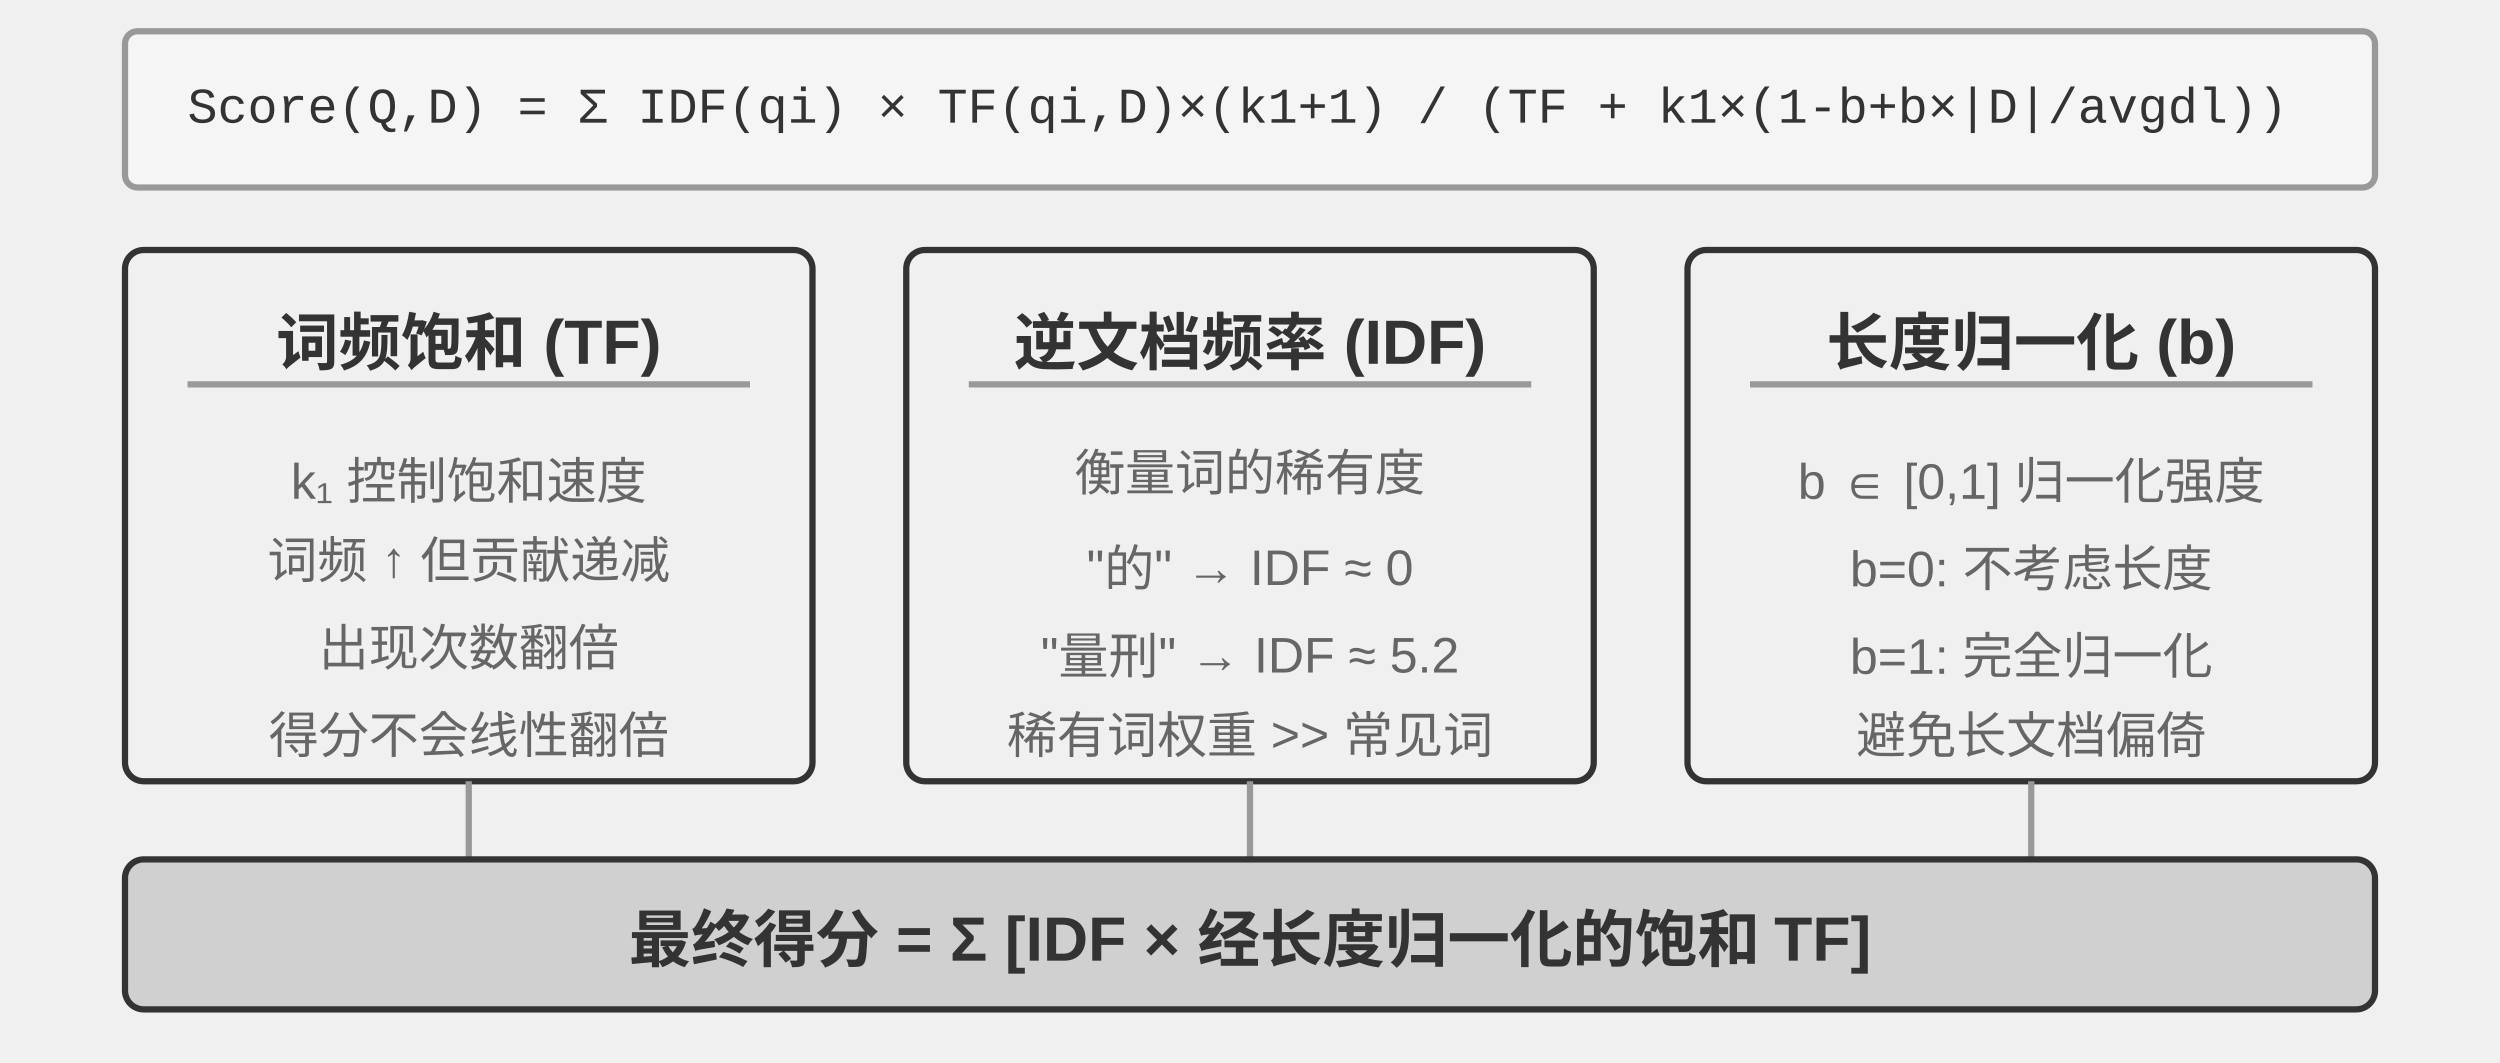
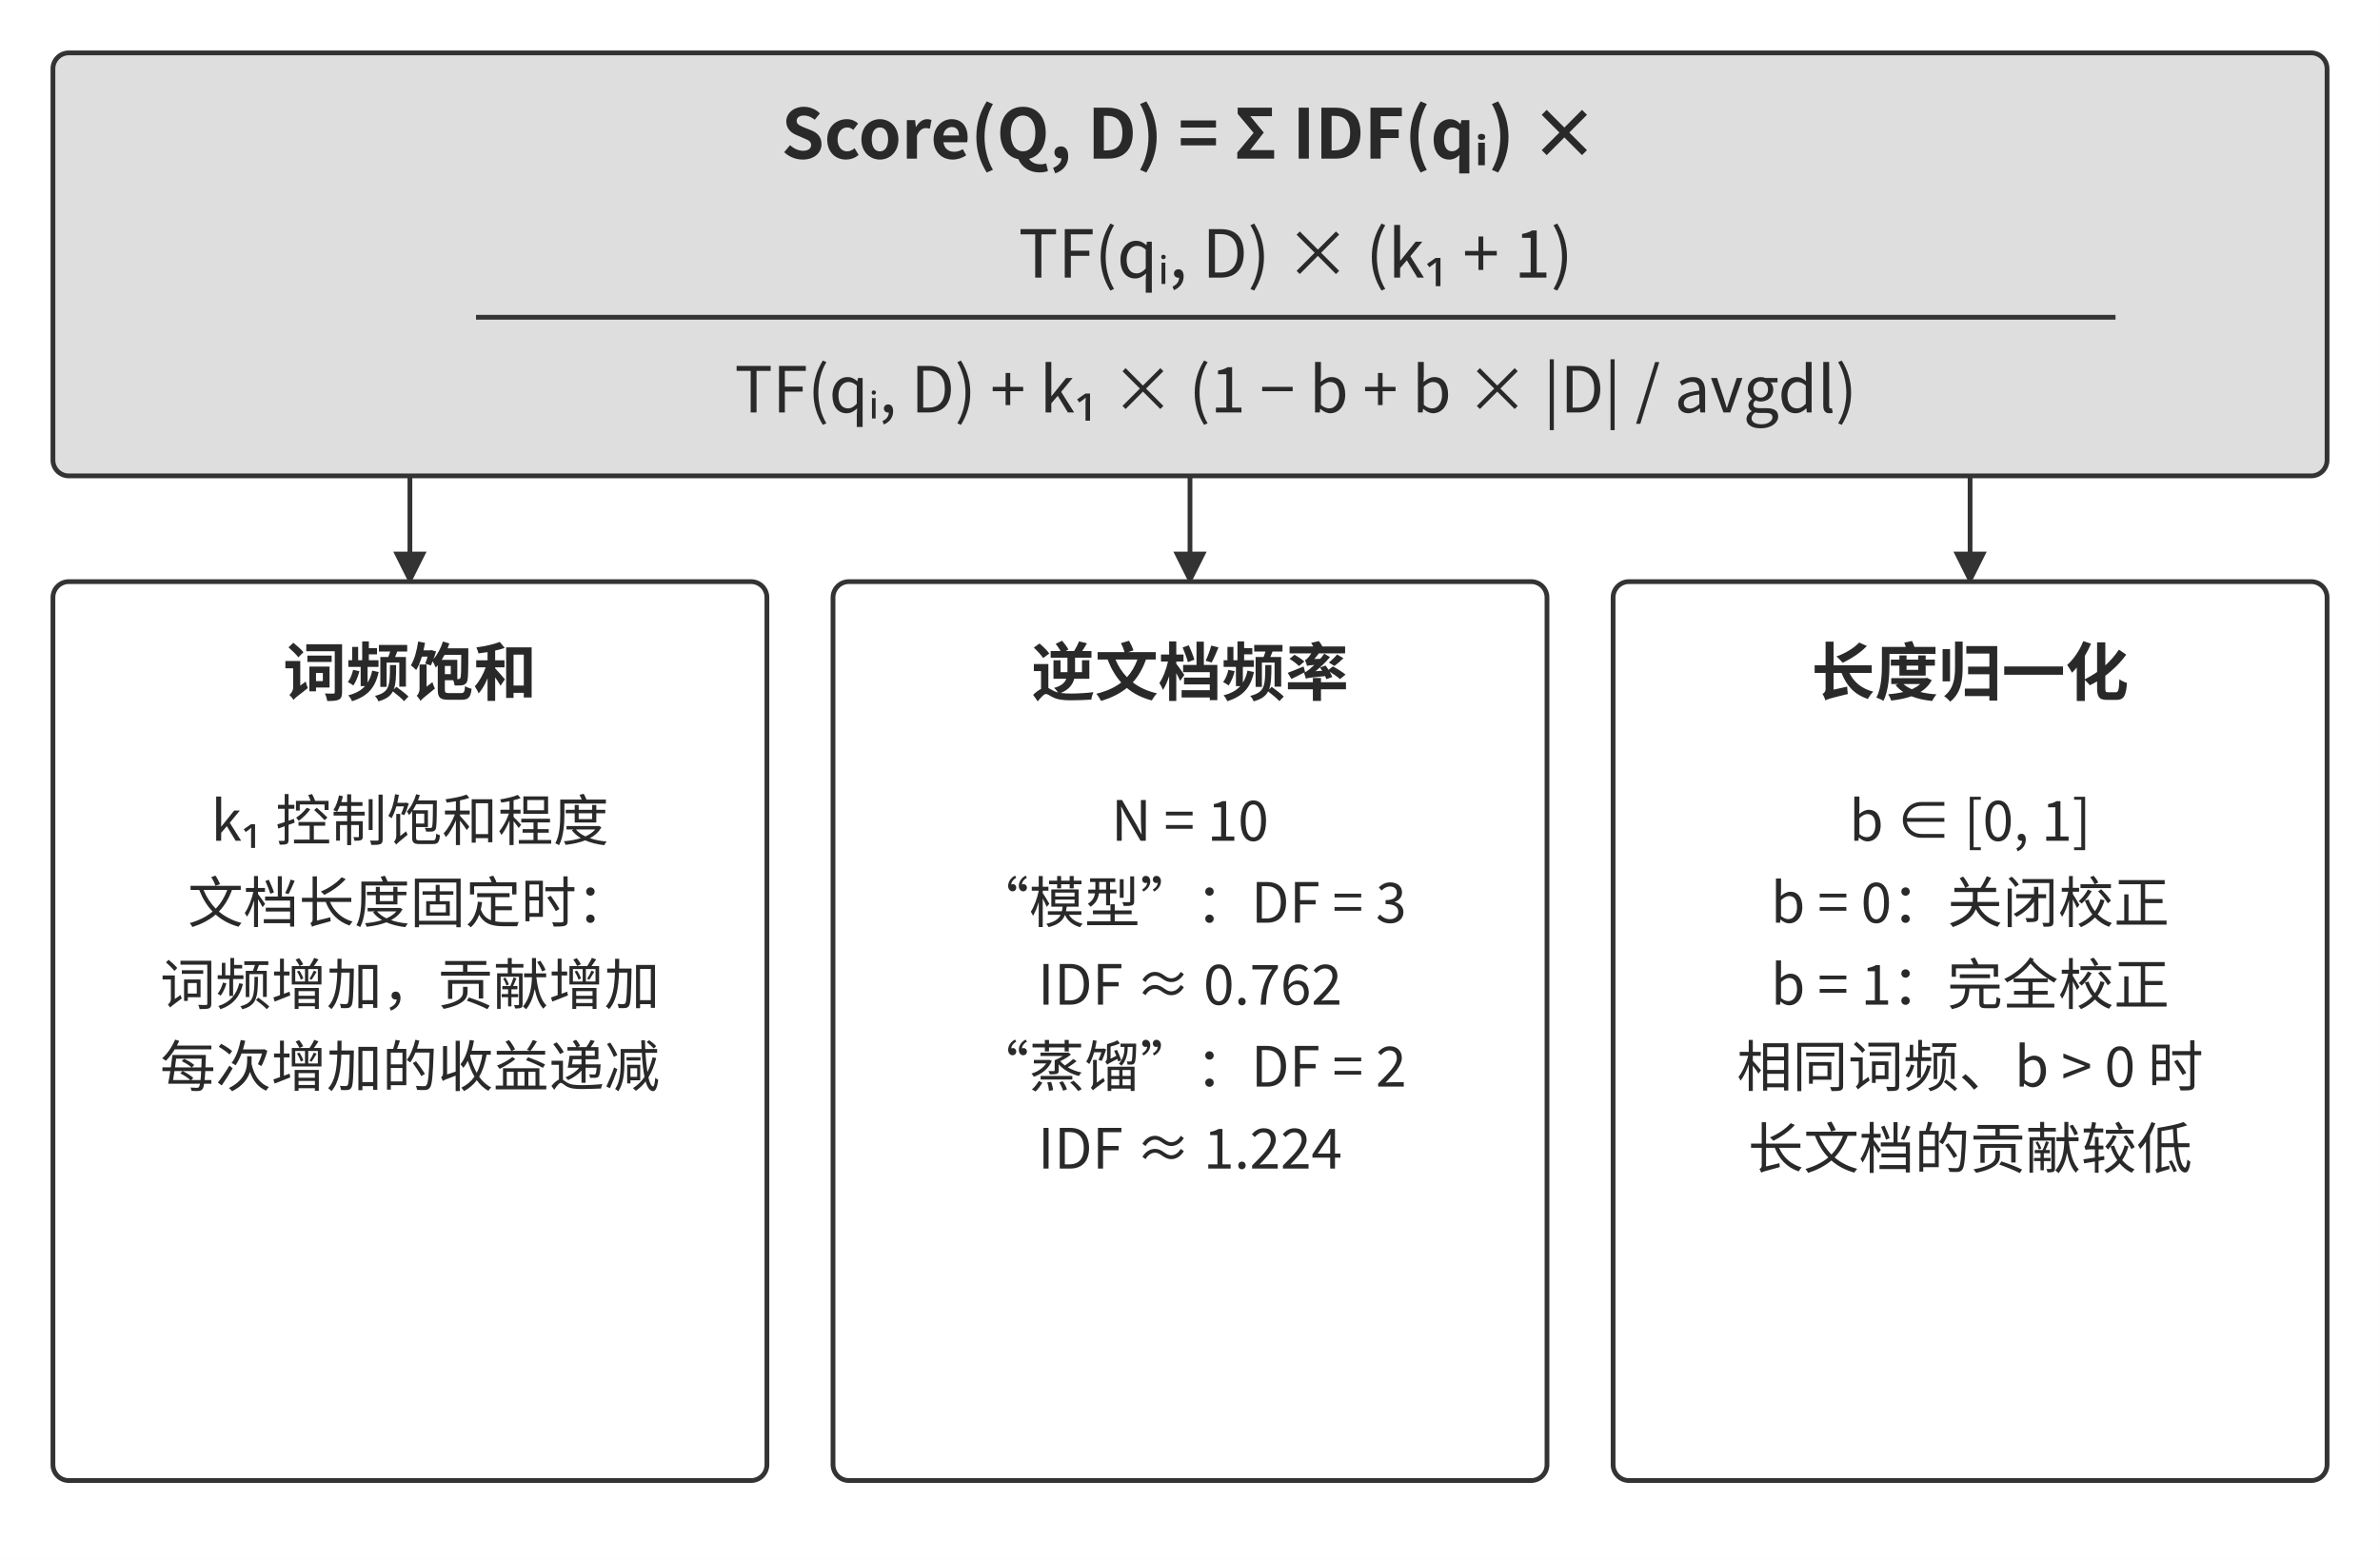
- <svg xmlns="http://www.w3.org/2000/svg" viewBox="0 40 800 340" width="800" height="340" style="background:#ffffff">
+ <svg xmlns="http://www.w3.org/2000/svg" width="150mm" height="98.33mm" viewBox="0 0 900 590" role="img" aria-labelledby="title desc">
  <defs>
-     <marker id="ah" markerWidth="12" markerHeight="8" refX="12" refY="4" orient="auto">
-       <polygon points="0 0, 12 4, 0 8" fill="#333333" />
-     </marker>
-     <marker id="ah-light" markerWidth="12" markerHeight="8" refX="12" refY="4" orient="auto">
-       <polygon points="0 0, 12 4, 0 8" fill="#999999" />
+     <marker id="arrow" viewBox="0 0 10 10" refX="9" refY="5" markerWidth="7" markerHeight="7" orient="auto-start-reverse">
+       <path d="M0 0 L10 5 L0 10 Z" fill="#333333" />
    </marker>
  </defs>
-   <rect x="40" y="50" width="720" height="50" rx="4" fill="#f5f5f5" stroke="#999999" stroke-width="2" />
-   <text x="60" y="75" font-family="'Courier New', Courier, monospace" font-size="16" fill="#333333" text-anchor="start" dominant-baseline="central">Score(Q,D) = Σ IDF(qi) × TF(qi,D)×(k1+1) / (TF + k1×(1-b+b×|D|/avgdl))</text>
-   <rect x="40" y="120" width="220" height="170" rx="6" fill="#f0f0f0" stroke="#333333" stroke-width="2" />
-   <text x="150" y="148" font-family="Arial, 'Helvetica Neue', Helvetica, 'PingFang SC', 'Microsoft YaHei', sans-serif" font-size="20" fill="#333333" text-anchor="middle" dominant-baseline="central" font-weight="bold">词频饱和 (TF)</text>
-   <line x1="60" y1="163" x2="240" y2="163" stroke="#999999" stroke-width="2" />
-   <text x="150" y="190" font-family="Arial, 'Helvetica Neue', Helvetica, 'PingFang SC', 'Microsoft YaHei', sans-serif" font-size="16" fill="#666666" text-anchor="middle" dominant-baseline="central" font-weight="normal">k₁ 控制饱和速度</text>
-   <text x="150" y="218" font-family="Arial, 'Helvetica Neue', Helvetica, 'PingFang SC', 'Microsoft YaHei', sans-serif" font-size="16" fill="#666666" text-anchor="middle" dominant-baseline="central" font-weight="normal">词频 ↑ 但贡献递减</text>
-   <text x="150" y="246" font-family="Arial, 'Helvetica Neue', Helvetica, 'PingFang SC', 'Microsoft YaHei', sans-serif" font-size="16" fill="#666666" text-anchor="middle" dominant-baseline="central" font-weight="normal">出现次数翻倍</text>
-   <text x="150" y="274" font-family="Arial, 'Helvetica Neue', Helvetica, 'PingFang SC', 'Microsoft YaHei', sans-serif" font-size="16" fill="#666666" text-anchor="middle" dominant-baseline="central" font-weight="normal">得分不会线性翻倍</text>
-   <rect x="290" y="120" width="220" height="170" rx="6" fill="#f0f0f0" stroke="#333333" stroke-width="2" />
-   <text x="400" y="148" font-family="Arial, 'Helvetica Neue', Helvetica, 'PingFang SC', 'Microsoft YaHei', sans-serif" font-size="20" fill="#333333" text-anchor="middle" dominant-baseline="central" font-weight="bold">逆文档频率 (IDF)</text>
-   <line x1="310" y1="163" x2="490" y2="163" stroke="#999999" stroke-width="2" />
-   <text x="400" y="190" font-family="Arial, 'Helvetica Neue', Helvetica, 'PingFang SC', 'Microsoft YaHei', sans-serif" font-size="16" fill="#666666" text-anchor="middle" dominant-baseline="central" font-weight="normal">衡量词的稀有度</text>
-   <text x="400" y="218" font-family="Arial, 'Helvetica Neue', Helvetica, 'PingFang SC', 'Microsoft YaHei', sans-serif" font-size="16" fill="#666666" text-anchor="middle" dominant-baseline="central" font-weight="normal">"的" → IDF ≈ 0</text>
-   <text x="400" y="246" font-family="Arial, 'Helvetica Neue', Helvetica, 'PingFang SC', 'Microsoft YaHei', sans-serif" font-size="16" fill="#666666" text-anchor="middle" dominant-baseline="central" font-weight="normal">"量刑" → IDF ≈ 5.2</text>
-   <text x="400" y="274" font-family="Arial, 'Helvetica Neue', Helvetica, 'PingFang SC', 'Microsoft YaHei', sans-serif" font-size="16" fill="#666666" text-anchor="middle" dominant-baseline="central" font-weight="normal">稀有词权重 &gt;&gt; 常见词</text>
-   <rect x="540" y="120" width="220" height="170" rx="6" fill="#f0f0f0" stroke="#333333" stroke-width="2" />
-   <text x="650" y="148" font-family="Arial, 'Helvetica Neue', Helvetica, 'PingFang SC', 'Microsoft YaHei', sans-serif" font-size="20" fill="#333333" text-anchor="middle" dominant-baseline="central" font-weight="bold">长度归一化 (b)</text>
-   <line x1="560" y1="163" x2="740" y2="163" stroke="#999999" stroke-width="2" />
-   <text x="650" y="190" font-family="Arial, 'Helvetica Neue', Helvetica, 'PingFang SC', 'Microsoft YaHei', sans-serif" font-size="16" fill="#666666" text-anchor="middle" dominant-baseline="central" font-weight="normal">b ∈ [0,1] 归一化强度</text>
-   <text x="650" y="218" font-family="Arial, 'Helvetica Neue', Helvetica, 'PingFang SC', 'Microsoft YaHei', sans-serif" font-size="16" fill="#666666" text-anchor="middle" dominant-baseline="central" font-weight="normal">b=0: 不考虑长度</text>
-   <text x="650" y="246" font-family="Arial, 'Helvetica Neue', Helvetica, 'PingFang SC', 'Microsoft YaHei', sans-serif" font-size="16" fill="#666666" text-anchor="middle" dominant-baseline="central" font-weight="normal">b=1: 完全归一化</text>
-   <text x="650" y="274" font-family="Arial, 'Helvetica Neue', Helvetica, 'PingFang SC', 'Microsoft YaHei', sans-serif" font-size="16" fill="#666666" text-anchor="middle" dominant-baseline="central" font-weight="normal">避免长文档偏倚</text>
-   <line x1="150" y1="290" x2="150" y2="315" stroke="#999999" stroke-width="2" />
-   <line x1="400" y1="290" x2="400" y2="315" stroke="#999999" stroke-width="2" />
-   <line x1="650" y1="290" x2="650" y2="315" stroke="#999999" stroke-width="2" />
-   <rect x="40" y="315" width="720" height="48" rx="6" fill="#d0d0d0" stroke="#333333" stroke-width="2" />
-   <text x="400.0" y="339" font-family="Arial, 'Helvetica Neue', Helvetica, 'PingFang SC', 'Microsoft YaHei', sans-serif" font-size="20" fill="#333333" text-anchor="middle" dominant-baseline="central" font-weight="bold">最终得分 = Σ [IDF × 经长度归一化的饱和 TF]</text>
+   <rect width="900" height="590" fill="#ffffff" />
+   <rect x="20" y="20" width="860" height="160" rx="6" fill="#dedede" stroke="#333333" stroke-width="1.8" />
+   <text x="450" y="60" text-anchor="middle" font-family="Noto Sans CJK SC,Source Han Sans CN,Microsoft YaHei,sans-serif" font-size="26" font-weight="700" fill="#292929">Score(Q, D) = Σ IDF(qᵢ) ×</text>
+   <text x="490" y="105" text-anchor="middle" font-family="Noto Sans CJK SC,Source Han Sans CN,Microsoft YaHei,sans-serif" font-size="25" font-weight="400" fill="#292929">TF(qᵢ, D) × (k₁ + 1)</text>
+   <path d="M 180 120 L 800 120" fill="none" stroke="#333333" stroke-width="1.8" />
+   <text x="490" y="156" text-anchor="middle" font-family="Noto Sans CJK SC,Source Han Sans CN,Microsoft YaHei,sans-serif" font-size="24" font-weight="400" fill="#292929">TF(qᵢ, D) + k₁ × (1 − b + b × |D| / avgdl)</text>
+   <path d="M 155 180 L 155 220" fill="none" stroke="#333333" stroke-width="1.8" marker-end="url(#arrow)" />
+   <rect x="20" y="220" width="270" height="340" rx="6" fill="#ffffff" stroke="#333333" stroke-width="1.8" />
+   <text x="155" y="263" text-anchor="middle" font-family="Noto Sans CJK SC,Source Han Sans CN,Microsoft YaHei,sans-serif" font-size="24" font-weight="700" fill="#292929">词频饱和</text>
+   <text x="155" y="318" text-anchor="middle" font-family="Noto Sans CJK SC,Source Han Sans CN,Microsoft YaHei,sans-serif" font-size="21" font-weight="400" fill="#292929">k₁ 控制饱和程度</text>
+   <text x="155" y="349" text-anchor="middle" font-family="Noto Sans CJK SC,Source Han Sans CN,Microsoft YaHei,sans-serif" font-size="21" font-weight="400" fill="#292929">文档长度固定时：</text>
+   <text x="155" y="380" text-anchor="middle" font-family="Noto Sans CJK SC,Source Han Sans CN,Microsoft YaHei,sans-serif" font-size="21" font-weight="400" fill="#292929">词频增加，贡献增加</text>
+   <text x="155" y="411" text-anchor="middle" font-family="Noto Sans CJK SC,Source Han Sans CN,Microsoft YaHei,sans-serif" font-size="21" font-weight="400" fill="#292929">每次增加的收益递减</text>
+   <path d="M 450 180 L 450 220" fill="none" stroke="#333333" stroke-width="1.8" marker-end="url(#arrow)" />
+   <rect x="315" y="220" width="270" height="340" rx="6" fill="#ffffff" stroke="#333333" stroke-width="1.8" />
+   <text x="450" y="263" text-anchor="middle" font-family="Noto Sans CJK SC,Source Han Sans CN,Microsoft YaHei,sans-serif" font-size="24" font-weight="700" fill="#292929">逆文档频率</text>
+   <text x="450" y="318" text-anchor="middle" font-family="Noto Sans CJK SC,Source Han Sans CN,Microsoft YaHei,sans-serif" font-size="21" font-weight="400" fill="#292929">N = 10</text>
+   <text x="450" y="349" text-anchor="middle" font-family="Noto Sans CJK SC,Source Han Sans CN,Microsoft YaHei,sans-serif" font-size="21" font-weight="400" fill="#292929">“模型”：DF = 3</text>
+   <text x="450" y="380" text-anchor="middle" font-family="Noto Sans CJK SC,Source Han Sans CN,Microsoft YaHei,sans-serif" font-size="21" font-weight="400" fill="#292929">IDF ≈ 0.762</text>
+   <text x="450" y="411" text-anchor="middle" font-family="Noto Sans CJK SC,Source Han Sans CN,Microsoft YaHei,sans-serif" font-size="21" font-weight="400" fill="#292929">“蒸馏”：DF = 2</text>
+   <text x="450" y="442" text-anchor="middle" font-family="Noto Sans CJK SC,Source Han Sans CN,Microsoft YaHei,sans-serif" font-size="21" font-weight="400" fill="#292929">IDF ≈ 1.224</text>
+   <path d="M 745 180 L 745 220" fill="none" stroke="#333333" stroke-width="1.8" marker-end="url(#arrow)" />
+   <rect x="610" y="220" width="270" height="340" rx="6" fill="#ffffff" stroke="#333333" stroke-width="1.8" />
+   <text x="745" y="263" text-anchor="middle" font-family="Noto Sans CJK SC,Source Han Sans CN,Microsoft YaHei,sans-serif" font-size="24" font-weight="700" fill="#292929">长度归一化</text>
+   <text x="745" y="318" text-anchor="middle" font-family="Noto Sans CJK SC,Source Han Sans CN,Microsoft YaHei,sans-serif" font-size="21" font-weight="400" fill="#292929">b ∈ [0, 1]</text>
+   <text x="745" y="349" text-anchor="middle" font-family="Noto Sans CJK SC,Source Han Sans CN,Microsoft YaHei,sans-serif" font-size="21" font-weight="400" fill="#292929">b = 0：关闭校正</text>
+   <text x="745" y="380" text-anchor="middle" font-family="Noto Sans CJK SC,Source Han Sans CN,Microsoft YaHei,sans-serif" font-size="21" font-weight="400" fill="#292929">b = 1：完全校正</text>
+   <text x="745" y="411" text-anchor="middle" font-family="Noto Sans CJK SC,Source Han Sans CN,Microsoft YaHei,sans-serif" font-size="21" font-weight="400" fill="#292929">相同词频、b &gt; 0 时</text>
+   <text x="745" y="442" text-anchor="middle" font-family="Noto Sans CJK SC,Source Han Sans CN,Microsoft YaHei,sans-serif" font-size="21" font-weight="400" fill="#292929">长文档的贡献较低</text>
</svg>
